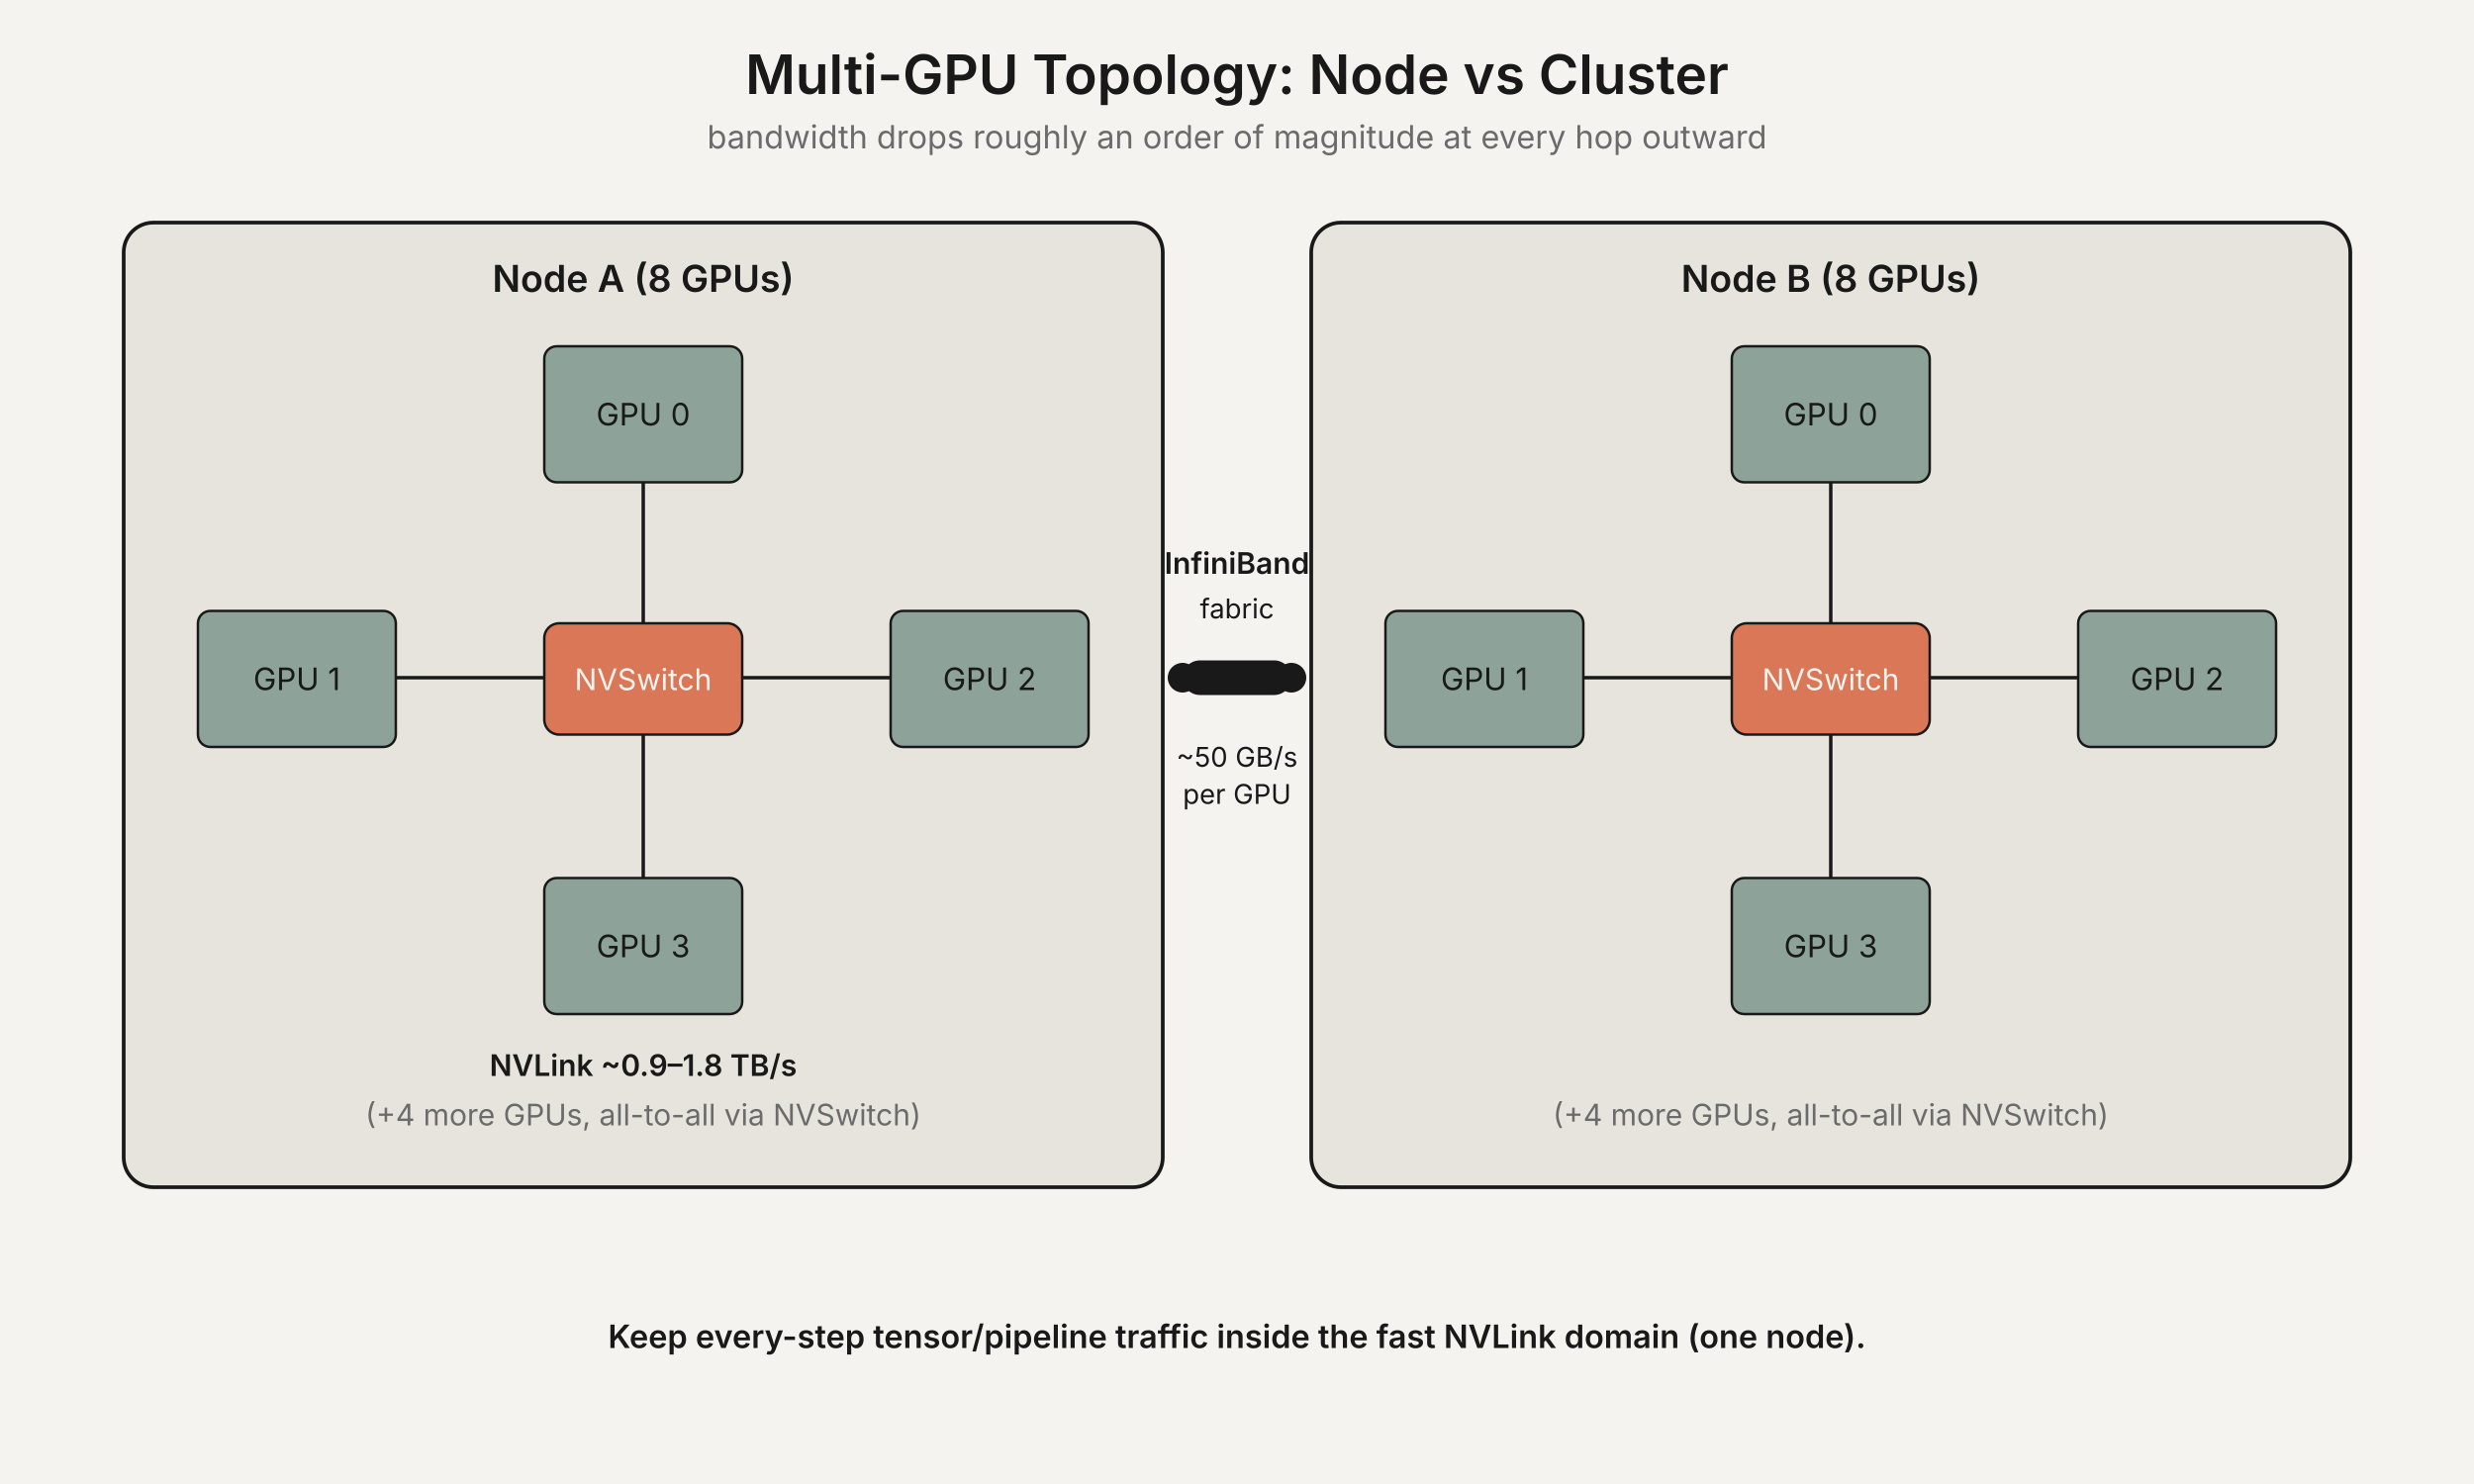
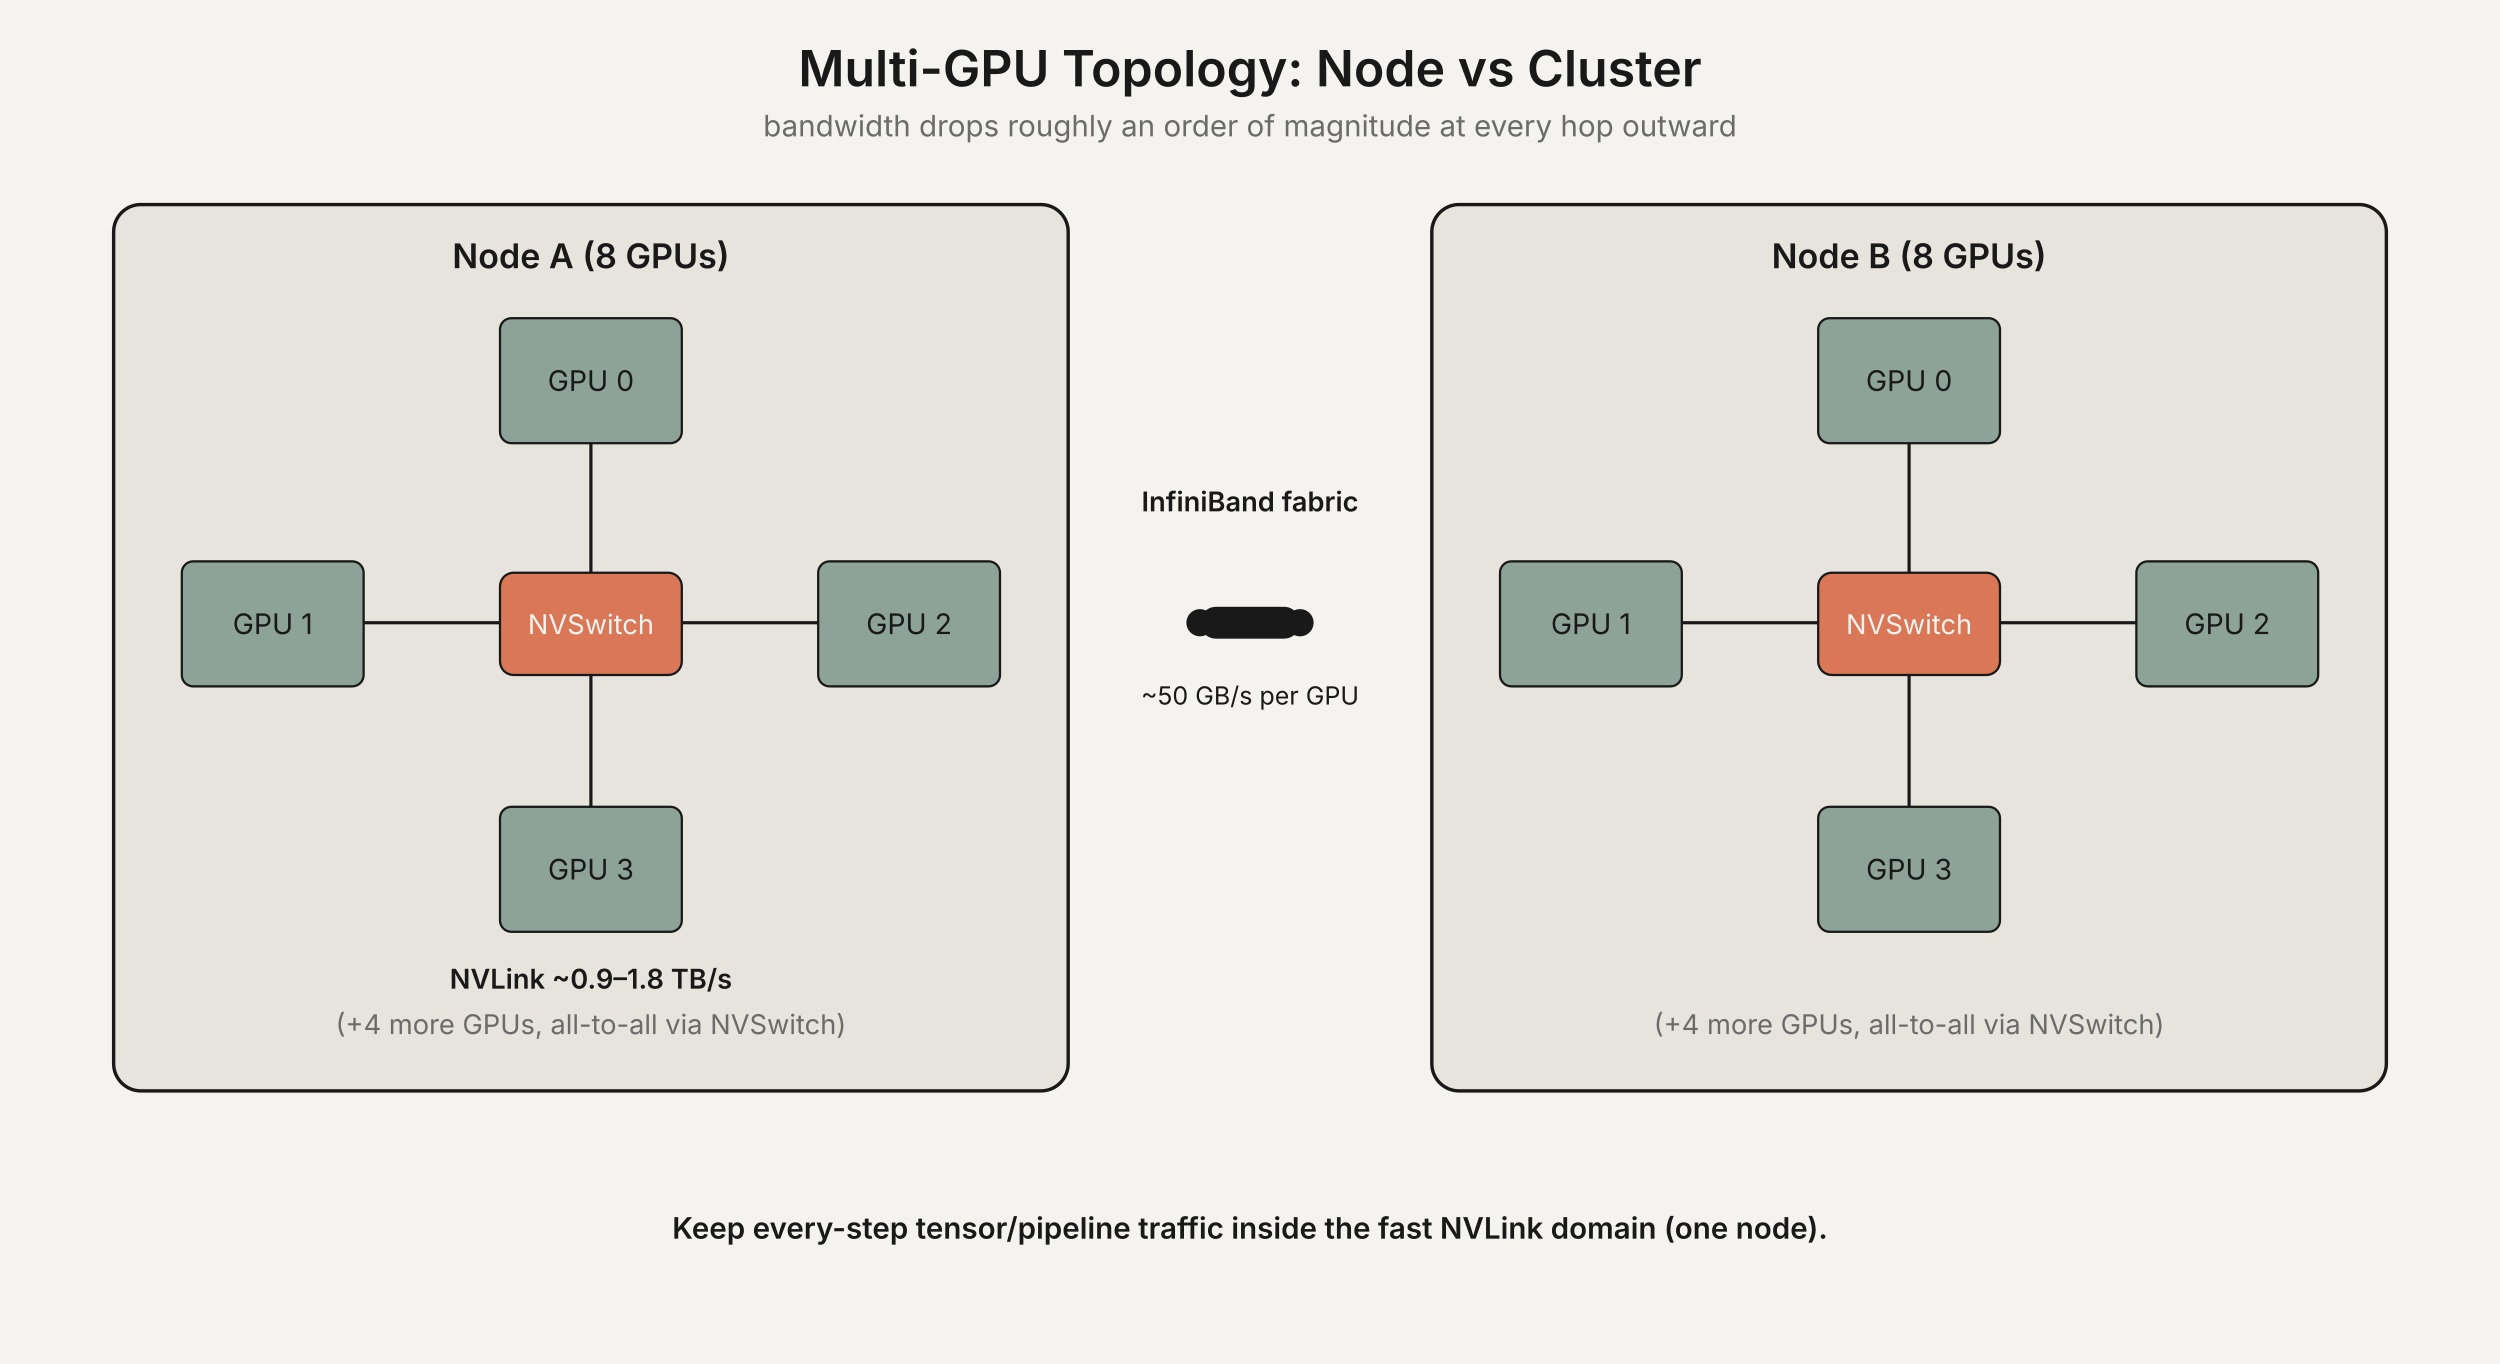
- <svg xmlns="http://www.w3.org/2000/svg" viewBox="0 0 1000 600" font-family="Inter, -apple-system, sans-serif">
-   <rect x="0" y="0" width="1000" height="600" fill="#F4F3EF" />
-   <text x="500" y="38" text-anchor="middle" font-size="22" font-weight="600" fill="#191919">Multi-GPU Topology: Node vs Cluster</text>
-   <text x="500" y="60" text-anchor="middle" font-size="13" fill="#6B6B6B">bandwidth drops roughly an order of magnitude at every hop outward</text>
+ <svg xmlns="http://www.w3.org/2000/svg" viewBox="0 0 1100 600" font-family="Inter, -apple-system, sans-serif">
+   <rect x="0" y="0" width="1100" height="600" fill="#F4F3EF" />
+   <text x="550" y="38" text-anchor="middle" font-size="22" font-weight="600" fill="#191919">Multi-GPU Topology: Node vs Cluster</text>
+   <text x="550" y="60" text-anchor="middle" font-size="13" fill="#6B6B6B">bandwidth drops roughly an order of magnitude at every hop outward</text>
  <rect x="50" y="90" width="420" height="390" rx="12" fill="#E6E4DD" stroke="#191919" stroke-width="1.5" />
  <text x="260" y="118" text-anchor="middle" font-size="15" font-weight="600" fill="#191919">Node A (8 GPUs)</text>
  <rect x="220" y="140" width="80" height="55" rx="5" fill="#8DA399" stroke="#191919" stroke-width="1" />
  <text x="260" y="172" text-anchor="middle" font-size="12.5" fill="#191919">GPU 0</text>
  <rect x="80" y="247" width="80" height="55" rx="5" fill="#8DA399" stroke="#191919" stroke-width="1" />
  <text x="120" y="279" text-anchor="middle" font-size="12.5" fill="#191919">GPU 1</text>
  <rect x="220" y="252" width="80" height="45" rx="6" fill="#D97757" stroke="#191919" stroke-width="1" />
  <text x="260" y="279" text-anchor="middle" font-size="12" fill="#F4F3EF">NVSwitch</text>
  <rect x="360" y="247" width="80" height="55" rx="5" fill="#8DA399" stroke="#191919" stroke-width="1" />
  <text x="400" y="279" text-anchor="middle" font-size="12.5" fill="#191919">GPU 2</text>
  <rect x="220" y="355" width="80" height="55" rx="5" fill="#8DA399" stroke="#191919" stroke-width="1" />
  <text x="260" y="387" text-anchor="middle" font-size="12.5" fill="#191919">GPU 3</text>
  <line x1="260" y1="195" x2="260" y2="252" stroke="#191919" stroke-width="1.4" />
  <line x1="160" y1="274" x2="220" y2="274" stroke="#191919" stroke-width="1.4" />
  <line x1="300" y1="274" x2="360" y2="274" stroke="#191919" stroke-width="1.4" />
  <line x1="260" y1="297" x2="260" y2="355" stroke="#191919" stroke-width="1.4" />
  <text x="260" y="435" text-anchor="middle" font-size="12" fill="#191919" font-weight="600">NVLink ~0.9–1.8 TB/s</text>
  <text x="260" y="455" text-anchor="middle" font-size="12" fill="#6B6B6B">(+4 more GPUs, all-to-all via NVSwitch)</text>
-   <rect x="530" y="90" width="420" height="390" rx="12" fill="#E6E4DD" stroke="#191919" stroke-width="1.5" />
-   <text x="740" y="118" text-anchor="middle" font-size="15" font-weight="600" fill="#191919">Node B (8 GPUs)</text>
-   <rect x="700" y="140" width="80" height="55" rx="5" fill="#8DA399" stroke="#191919" stroke-width="1" />
-   <text x="740" y="172" text-anchor="middle" font-size="12.5" fill="#191919">GPU 0</text>
-   <rect x="560" y="247" width="80" height="55" rx="5" fill="#8DA399" stroke="#191919" stroke-width="1" />
-   <text x="600" y="279" text-anchor="middle" font-size="12.5" fill="#191919">GPU 1</text>
-   <rect x="700" y="252" width="80" height="45" rx="6" fill="#D97757" stroke="#191919" stroke-width="1" />
-   <text x="740" y="279" text-anchor="middle" font-size="12" fill="#F4F3EF">NVSwitch</text>
-   <rect x="840" y="247" width="80" height="55" rx="5" fill="#8DA399" stroke="#191919" stroke-width="1" />
-   <text x="880" y="279" text-anchor="middle" font-size="12.5" fill="#191919">GPU 2</text>
-   <rect x="700" y="355" width="80" height="55" rx="5" fill="#8DA399" stroke="#191919" stroke-width="1" />
-   <text x="740" y="387" text-anchor="middle" font-size="12.5" fill="#191919">GPU 3</text>
-   <line x1="740" y1="195" x2="740" y2="252" stroke="#191919" stroke-width="1.4" />
-   <line x1="640" y1="274" x2="700" y2="274" stroke="#191919" stroke-width="1.4" />
-   <line x1="780" y1="274" x2="840" y2="274" stroke="#191919" stroke-width="1.4" />
-   <line x1="740" y1="297" x2="740" y2="355" stroke="#191919" stroke-width="1.4" />
-   <text x="740" y="455" text-anchor="middle" font-size="12" fill="#6B6B6B">(+4 more GPUs, all-to-all via NVSwitch)</text>
-   <rect x="478" y="267" width="44" height="14" rx="7" fill="#191919" />
-   <circle cx="478" cy="274" r="6" fill="#191919" />
-   <circle cx="522" cy="274" r="6" fill="#191919" />
-   <text x="500" y="232" text-anchor="middle" font-size="12" fill="#191919" font-weight="600">InfiniBand</text>
-   <text x="500" y="250" text-anchor="middle" font-size="11" fill="#191919">fabric</text>
-   <text x="500" y="310" text-anchor="middle" font-size="11" fill="#191919">~50 GB/s</text>
-   <text x="500" y="325" text-anchor="middle" font-size="11" fill="#191919">per GPU</text>
-   <text x="500" y="545" text-anchor="middle" font-size="13" fill="#191919" font-weight="600">Keep every-step tensor/pipeline traffic inside the fast NVLink domain (one node).</text>
+   <rect x="630" y="90" width="420" height="390" rx="12" fill="#E6E4DD" stroke="#191919" stroke-width="1.5" />
+   <text x="840" y="118" text-anchor="middle" font-size="15" font-weight="600" fill="#191919">Node B (8 GPUs)</text>
+   <rect x="800" y="140" width="80" height="55" rx="5" fill="#8DA399" stroke="#191919" stroke-width="1" />
+   <text x="840" y="172" text-anchor="middle" font-size="12.5" fill="#191919">GPU 0</text>
+   <rect x="660" y="247" width="80" height="55" rx="5" fill="#8DA399" stroke="#191919" stroke-width="1" />
+   <text x="700" y="279" text-anchor="middle" font-size="12.5" fill="#191919">GPU 1</text>
+   <rect x="800" y="252" width="80" height="45" rx="6" fill="#D97757" stroke="#191919" stroke-width="1" />
+   <text x="840" y="279" text-anchor="middle" font-size="12" fill="#F4F3EF">NVSwitch</text>
+   <rect x="940" y="247" width="80" height="55" rx="5" fill="#8DA399" stroke="#191919" stroke-width="1" />
+   <text x="980" y="279" text-anchor="middle" font-size="12.5" fill="#191919">GPU 2</text>
+   <rect x="800" y="355" width="80" height="55" rx="5" fill="#8DA399" stroke="#191919" stroke-width="1" />
+   <text x="840" y="387" text-anchor="middle" font-size="12.5" fill="#191919">GPU 3</text>
+   <line x1="840" y1="195" x2="840" y2="252" stroke="#191919" stroke-width="1.4" />
+   <line x1="740" y1="274" x2="800" y2="274" stroke="#191919" stroke-width="1.4" />
+   <line x1="880" y1="274" x2="940" y2="274" stroke="#191919" stroke-width="1.4" />
+   <line x1="840" y1="297" x2="840" y2="355" stroke="#191919" stroke-width="1.4" />
+   <text x="840" y="455" text-anchor="middle" font-size="12" fill="#6B6B6B">(+4 more GPUs, all-to-all via NVSwitch)</text>
+   <rect x="528" y="267" width="44" height="14" rx="7" fill="#191919" />
+   <circle cx="528" cy="274" r="6" fill="#191919" />
+   <circle cx="572" cy="274" r="6" fill="#191919" />
+   <text x="550" y="225" text-anchor="middle" font-size="12" fill="#191919" font-weight="600">InfiniBand fabric</text>
+   <text x="550" y="310" text-anchor="middle" font-size="11" fill="#191919">~50 GB/s per GPU</text>
+   <text x="550" y="545" text-anchor="middle" font-size="13" fill="#191919" font-weight="600">Keep every-step tensor/pipeline traffic inside the fast NVLink domain (one node).</text>
</svg>
